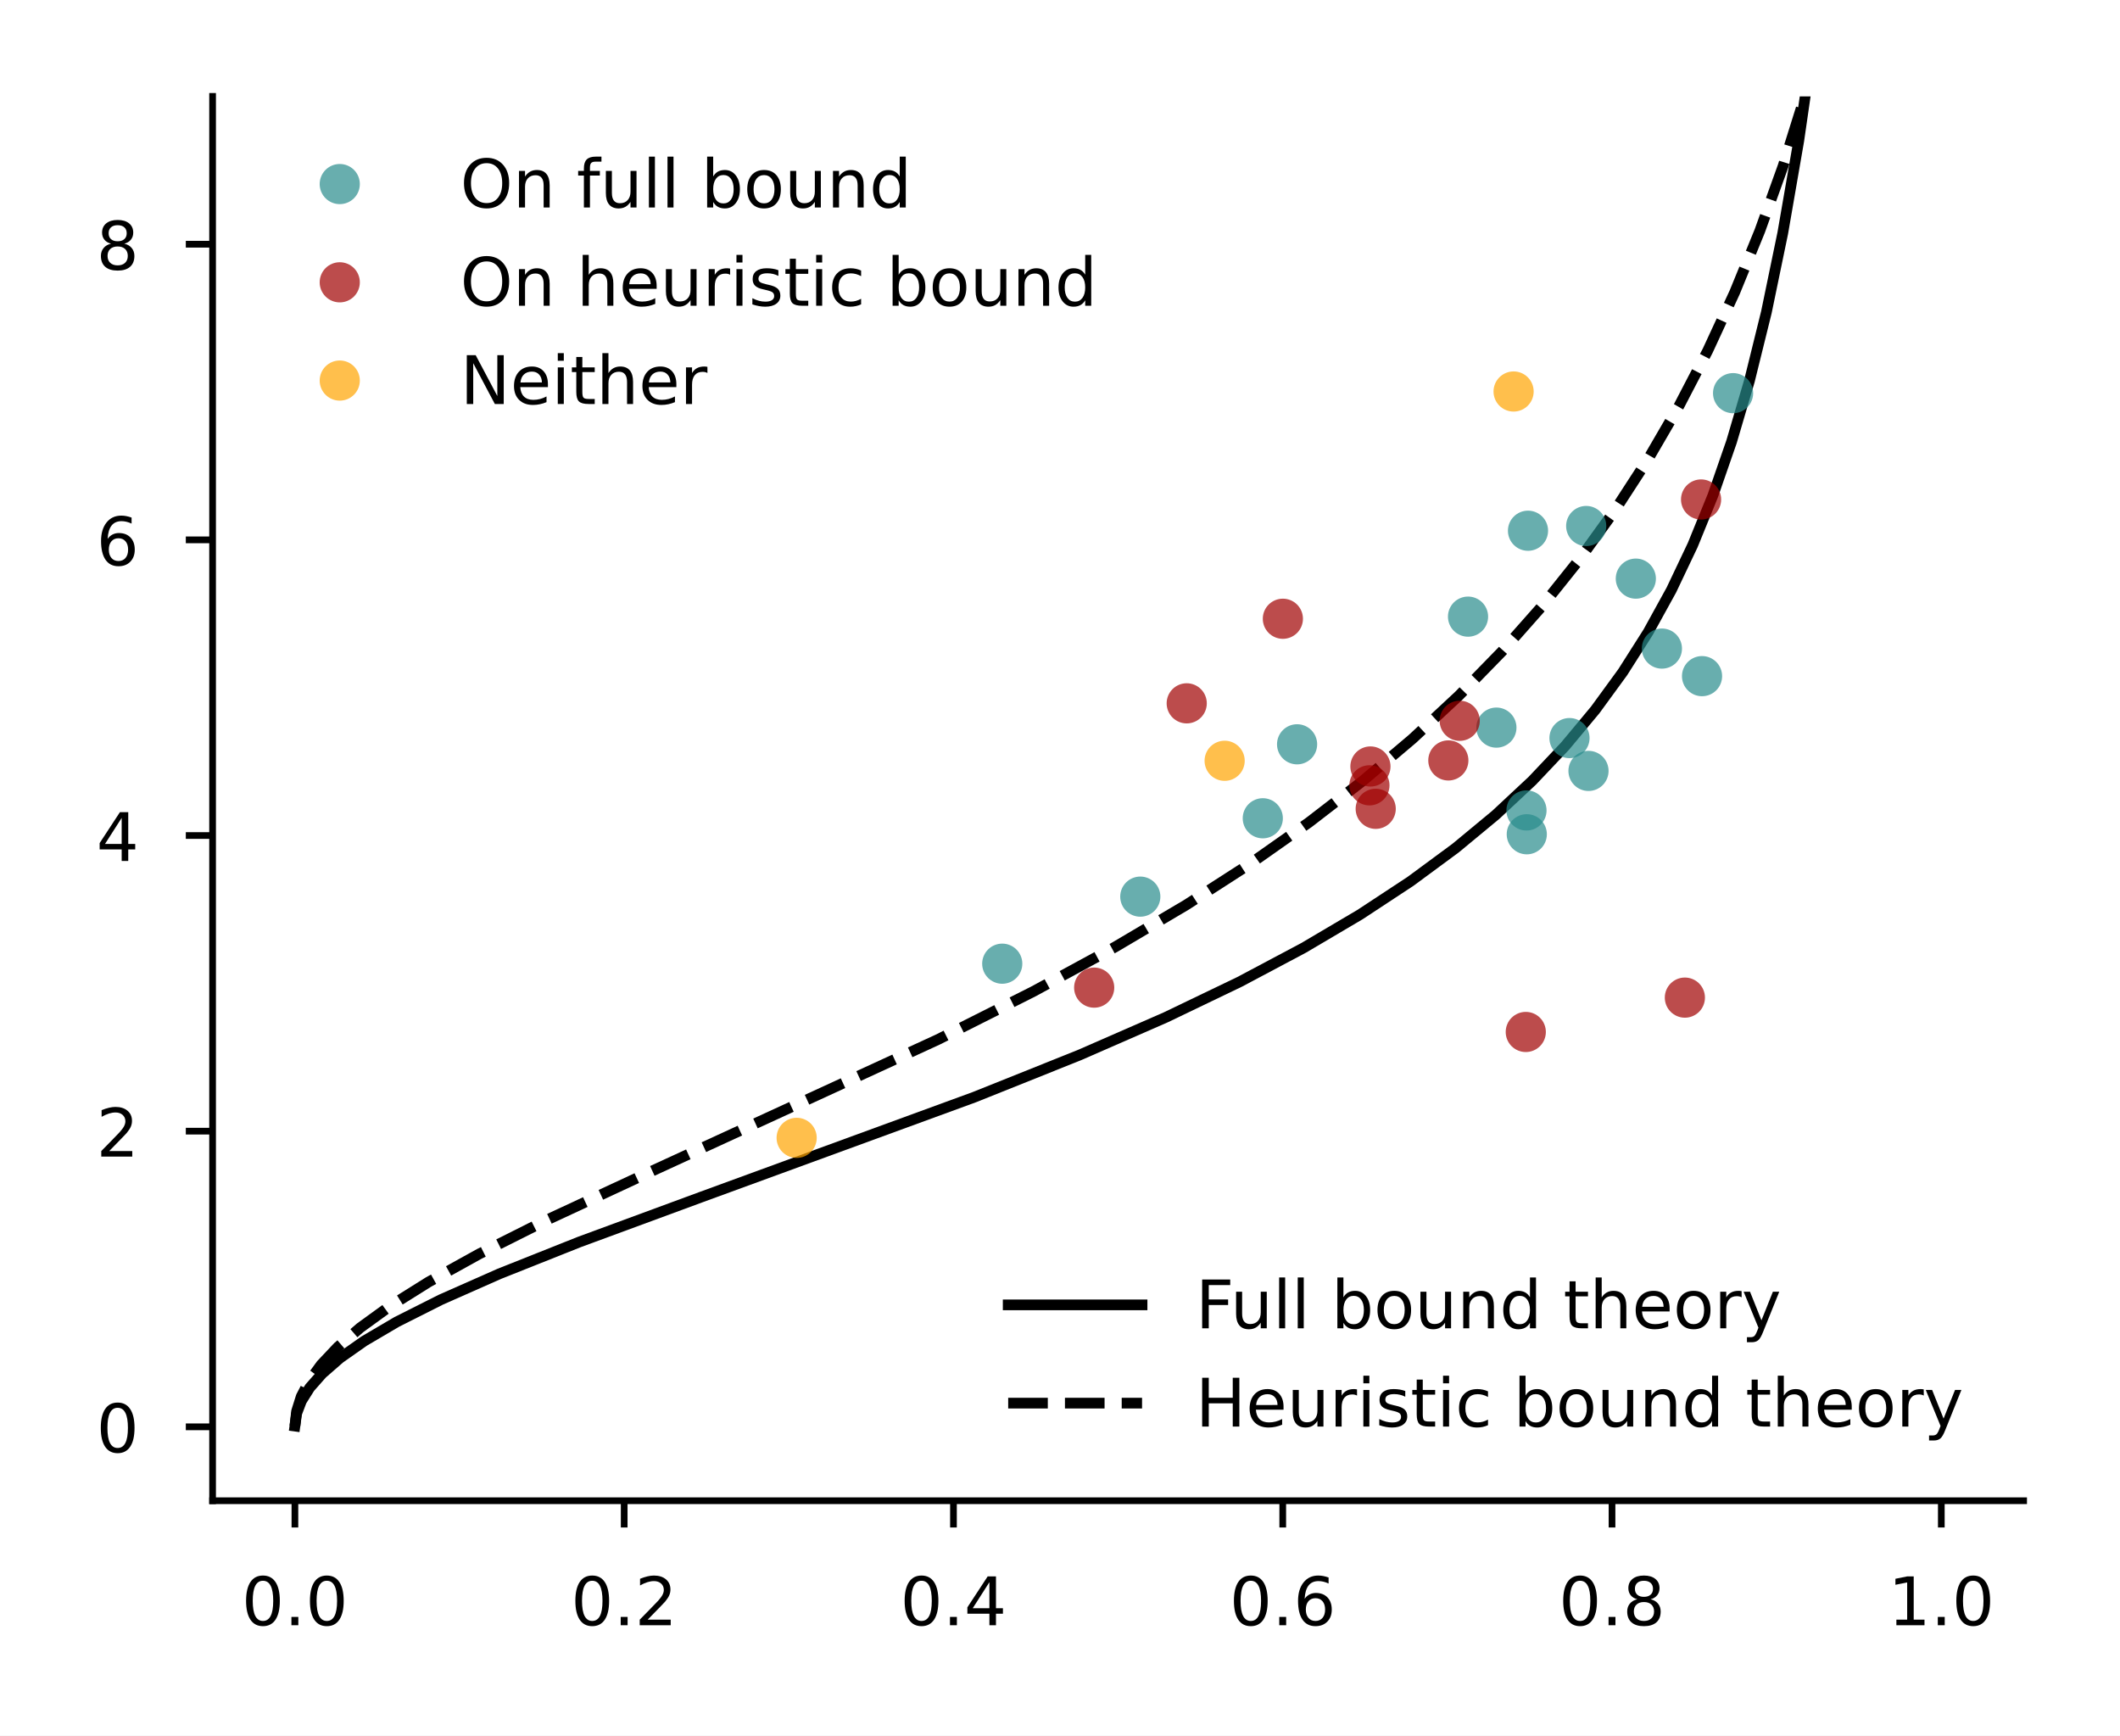
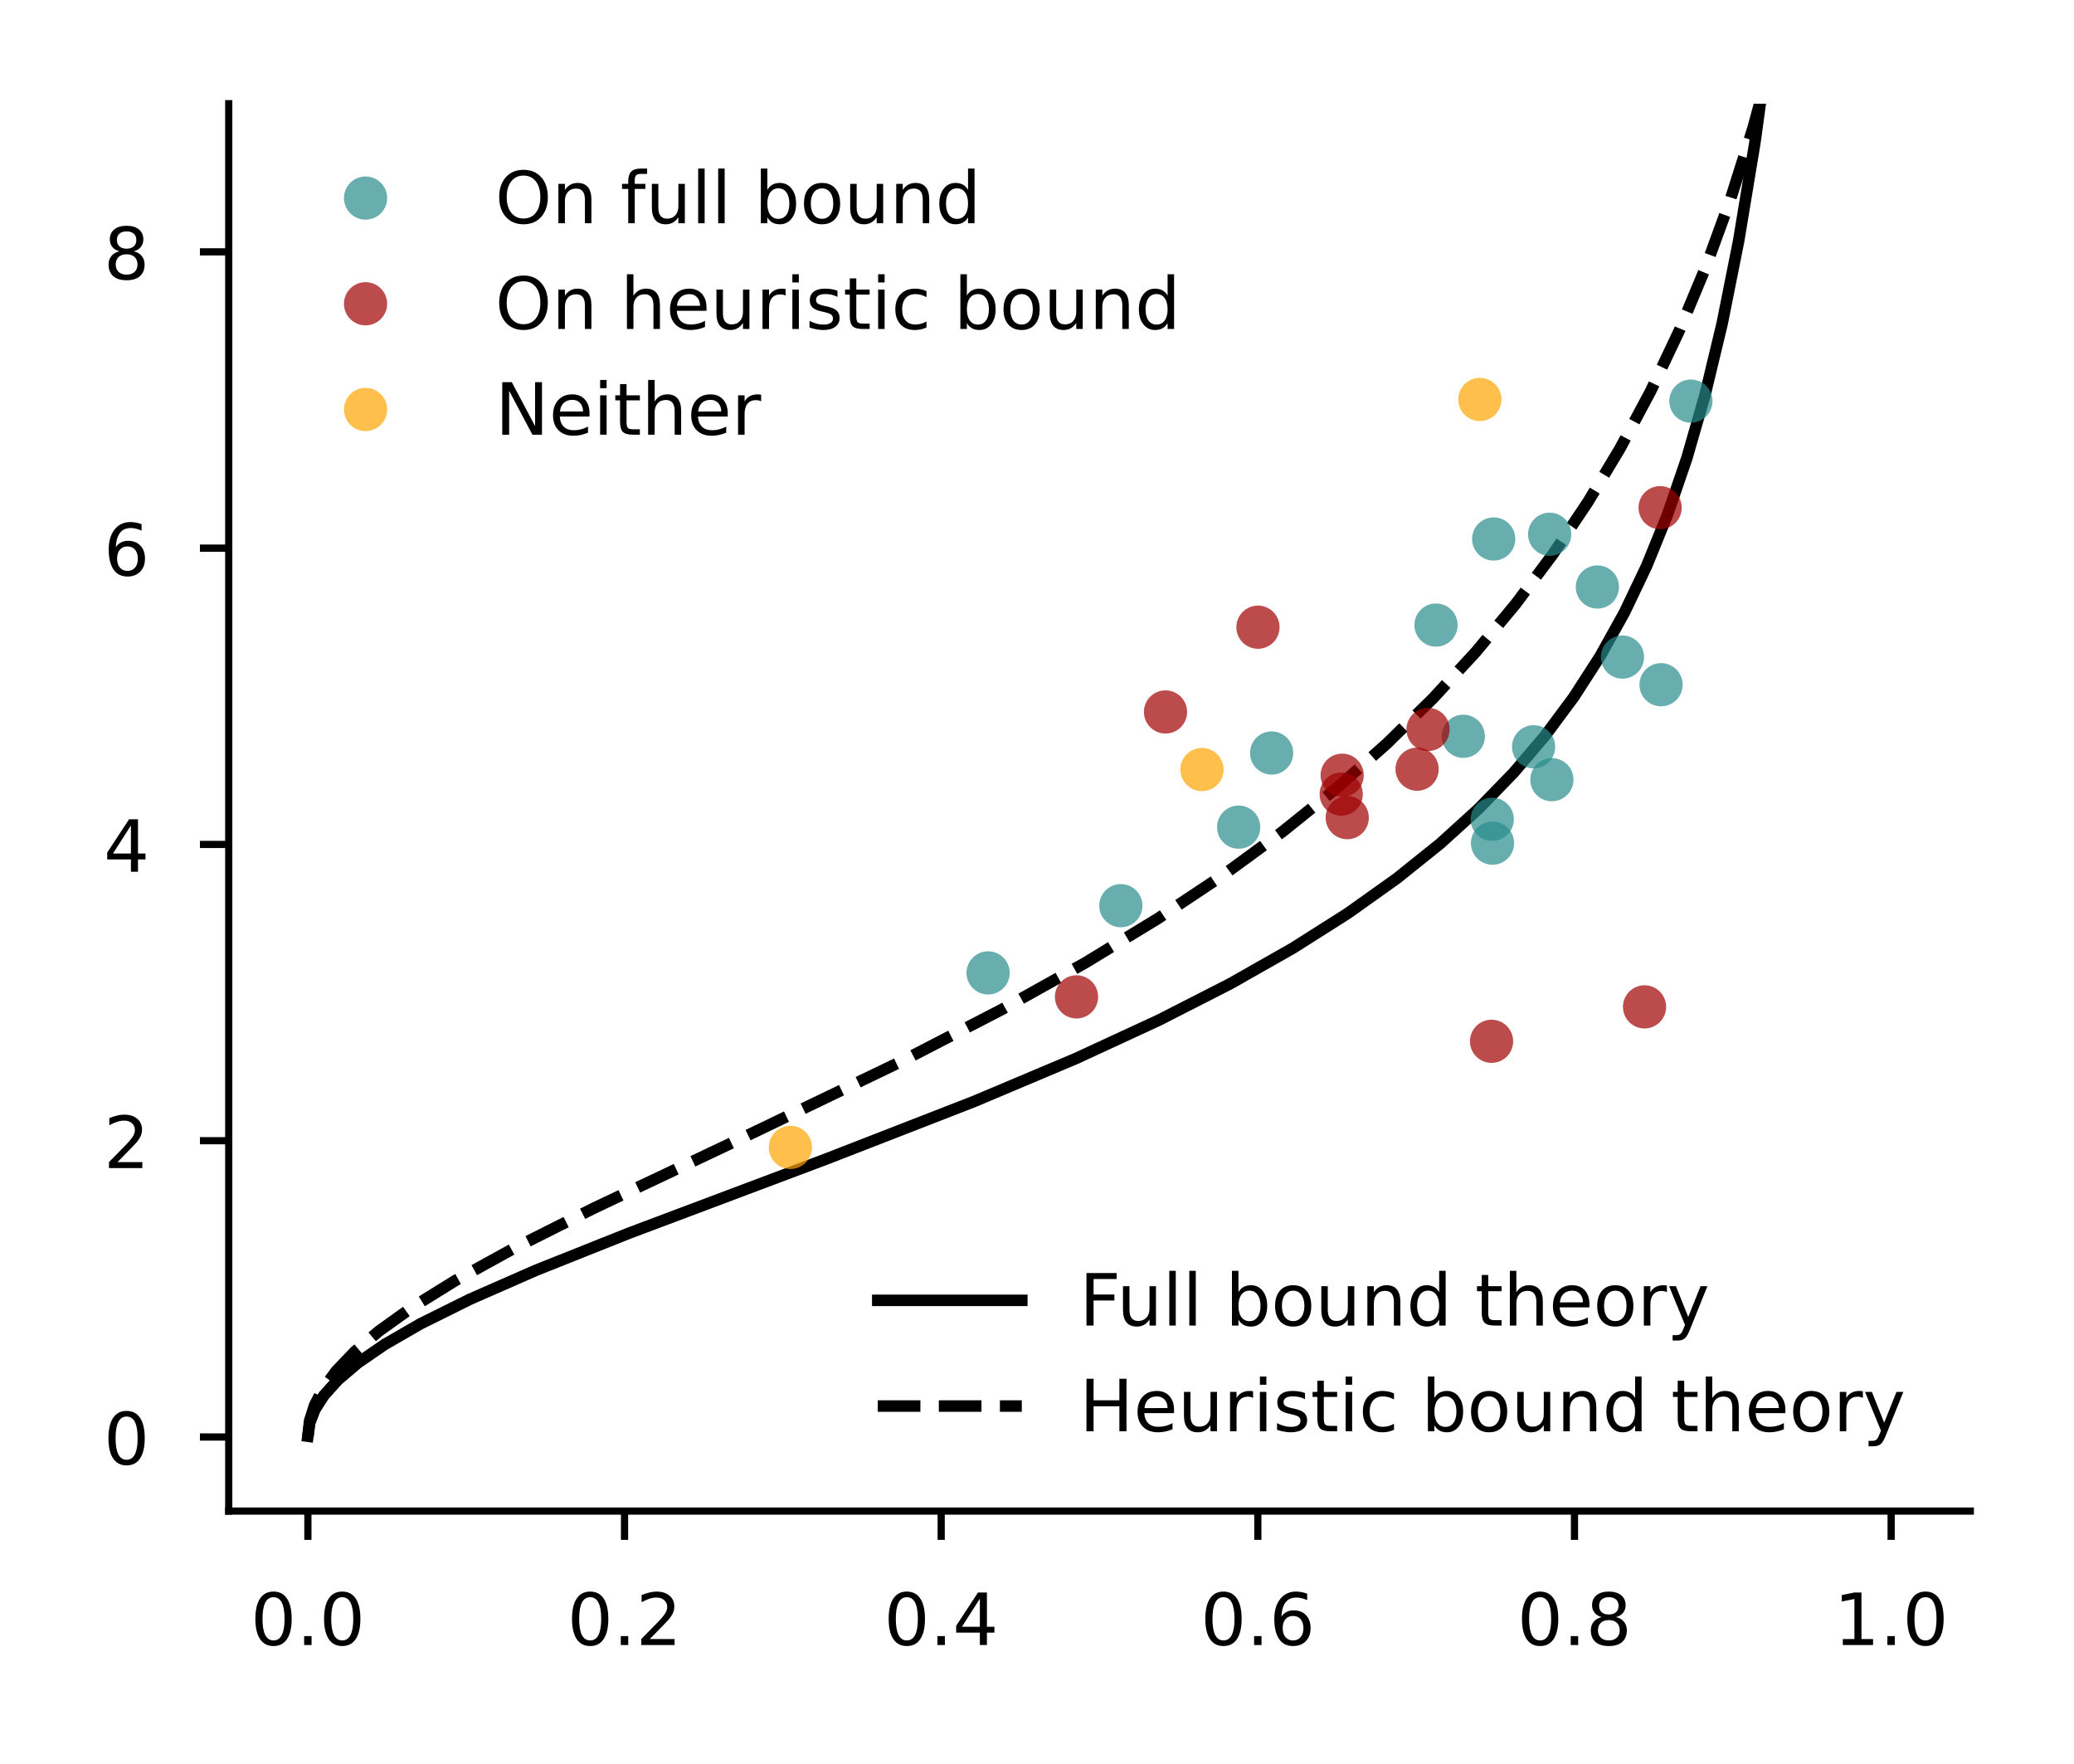
- <svg xmlns="http://www.w3.org/2000/svg" xmlns:xlink="http://www.w3.org/1999/xlink" width="158.371pt" height="129.639pt" viewBox="0 0 158.371 129.639" version="1.1">
+ <svg xmlns="http://www.w3.org/2000/svg" xmlns:xlink="http://www.w3.org/1999/xlink" width="144.001pt" height="122.439pt" viewBox="0 0 144.001 122.439" version="1.1">
  <defs>
    <style type="text/css">*{stroke-linejoin: round; stroke-linecap: butt}</style>
  </defs>
  <g id="figure_1">
    <g id="patch_1">
-       <path d="M 0 129.639  L 158.371 129.639  L 158.371 0  L 0 0  z " style="fill: #ffffff" />
+       <path d="M 0 122.439  L 144.001 122.439  L 144.001 0  L 0 0  z " style="fill: #ffffff" />
    </g>
    <g id="axes_1">
      <g id="patch_2">
-         <path d="M 15.881 112.1  L 151.171 112.1  L 151.171 7.2  L 15.881 7.2  z " style="fill: #ffffff" />
+         <path d="M 15.881 104.9  L 136.801 104.9  L 136.801 7.2  L 15.881 7.2  z " style="fill: #ffffff" />
      </g>
      <g id="matplotlib.axis_1">
        <g id="xtick_1">
          <g id="line2d_1">
            <defs>
-               <path id="mdab0621456" d="M 0 0  L 0 2  " style="stroke: #000000; stroke-width: 0.5" />
-             </defs>
-             <g>
-               <use xlink:href="#mdab0621456" x="22.031" y="112.1" style="stroke: #000000; stroke-width: 0.5" />
+               <path id="m2246fc8050" d="M 0 0  L 0 2  " style="stroke: #000000; stroke-width: 0.5" />
+             </defs>
+             <g>
+               <use xlink:href="#m2246fc8050" x="21.377" y="104.9" style="stroke: #000000; stroke-width: 0.5" />
            </g>
          </g>
          <g id="text_1">
-             <g transform="translate(18.05473 121.3992) scale(0.05 -0.05)">
+             <g transform="translate(17.40158 114.1992) scale(0.05 -0.05)">
              <defs>
                <path id="DejaVuSans-30" d="M 2034 4250  Q 1547 4250 1301 3770  Q 1056 3291 1056 2328  Q 1056 1369 1301 889  Q 1547 409 2034 409  Q 2525 409 2770 889  Q 3016 1369 3016 2328  Q 3016 3291 2770 3770  Q 2525 4250 2034 4250  z M 2034 4750  Q 2819 4750 3233 4129  Q 3647 3509 3647 2328  Q 3647 1150 3233 529  Q 2819 -91 2034 -91  Q 1250 -91 836 529  Q 422 1150 422 2328  Q 422 3509 836 4129  Q 1250 4750 2034 4750  z " transform="scale(0.015625)" />
                <path id="DejaVuSans-2e" d="M 684 794  L 1344 794  L 1344 0  L 684 0  L 684 794  z " transform="scale(0.015625)" />
              </defs>
              <use xlink:href="#DejaVuSans-30" />
              <use xlink:href="#DejaVuSans-2e" x="63.623" />
              <use xlink:href="#DejaVuSans-30" x="95.41" />
            </g>
          </g>
        </g>
        <g id="xtick_2">
          <g id="line2d_2">
            <g>
-               <use xlink:href="#mdab0621456" x="46.629" y="112.1" style="stroke: #000000; stroke-width: 0.5" />
+               <use xlink:href="#m2246fc8050" x="43.363" y="104.9" style="stroke: #000000; stroke-width: 0.5" />
            </g>
          </g>
          <g id="text_2">
-             <g transform="translate(42.65297 121.3992) scale(0.05 -0.05)">
+             <g transform="translate(39.38709 114.1992) scale(0.05 -0.05)">
              <defs>
                <path id="DejaVuSans-32" d="M 1228 531  L 3431 531  L 3431 0  L 469 0  L 469 531  Q 828 903 1448 1529  Q 2069 2156 2228 2338  Q 2531 2678 2651 2914  Q 2772 3150 2772 3378  Q 2772 3750 2511 3984  Q 2250 4219 1831 4219  Q 1534 4219 1204 4116  Q 875 4013 500 3803  L 500 4441  Q 881 4594 1212 4672  Q 1544 4750 1819 4750  Q 2544 4750 2975 4387  Q 3406 4025 3406 3419  Q 3406 3131 3298 2873  Q 3191 2616 2906 2266  Q 2828 2175 2409 1742  Q 1991 1309 1228 531  z " transform="scale(0.015625)" />
              </defs>
              <use xlink:href="#DejaVuSans-30" />
              <use xlink:href="#DejaVuSans-2e" x="63.623" />
              <use xlink:href="#DejaVuSans-32" x="95.41" />
            </g>
          </g>
        </g>
        <g id="xtick_3">
          <g id="line2d_3">
            <g>
-               <use xlink:href="#mdab0621456" x="71.227" y="112.1" style="stroke: #000000; stroke-width: 0.5" />
+               <use xlink:href="#m2246fc8050" x="65.348" y="104.9" style="stroke: #000000; stroke-width: 0.5" />
            </g>
          </g>
          <g id="text_3">
-             <g transform="translate(67.25121 121.3992) scale(0.05 -0.05)">
+             <g transform="translate(61.37259 114.1992) scale(0.05 -0.05)">
              <defs>
                <path id="DejaVuSans-34" d="M 2419 4116  L 825 1625  L 2419 1625  L 2419 4116  z M 2253 4666  L 3047 4666  L 3047 1625  L 3713 1625  L 3713 1100  L 3047 1100  L 3047 0  L 2419 0  L 2419 1100  L 313 1100  L 313 1709  L 2253 4666  z " transform="scale(0.015625)" />
              </defs>
              <use xlink:href="#DejaVuSans-30" />
              <use xlink:href="#DejaVuSans-2e" x="63.623" />
              <use xlink:href="#DejaVuSans-34" x="95.41" />
            </g>
          </g>
        </g>
        <g id="xtick_4">
          <g id="line2d_4">
            <g>
-               <use xlink:href="#mdab0621456" x="95.825" y="112.1" style="stroke: #000000; stroke-width: 0.5" />
+               <use xlink:href="#m2246fc8050" x="87.334" y="104.9" style="stroke: #000000; stroke-width: 0.5" />
            </g>
          </g>
          <g id="text_4">
-             <g transform="translate(91.84945 121.3992) scale(0.05 -0.05)">
+             <g transform="translate(83.3581 114.1992) scale(0.05 -0.05)">
              <defs>
                <path id="DejaVuSans-36" d="M 2113 2584  Q 1688 2584 1439 2293  Q 1191 2003 1191 1497  Q 1191 994 1439 701  Q 1688 409 2113 409  Q 2538 409 2786 701  Q 3034 994 3034 1497  Q 3034 2003 2786 2293  Q 2538 2584 2113 2584  z M 3366 4563  L 3366 3988  Q 3128 4100 2886 4159  Q 2644 4219 2406 4219  Q 1781 4219 1451 3797  Q 1122 3375 1075 2522  Q 1259 2794 1537 2939  Q 1816 3084 2150 3084  Q 2853 3084 3261 2657  Q 3669 2231 3669 1497  Q 3669 778 3244 343  Q 2819 -91 2113 -91  Q 1303 -91 875 529  Q 447 1150 447 2328  Q 447 3434 972 4092  Q 1497 4750 2381 4750  Q 2619 4750 2861 4703  Q 3103 4656 3366 4563  z " transform="scale(0.015625)" />
              </defs>
              <use xlink:href="#DejaVuSans-30" />
              <use xlink:href="#DejaVuSans-2e" x="63.623" />
              <use xlink:href="#DejaVuSans-36" x="95.41" />
            </g>
          </g>
        </g>
        <g id="xtick_5">
          <g id="line2d_5">
            <g>
-               <use xlink:href="#mdab0621456" x="120.423" y="112.1" style="stroke: #000000; stroke-width: 0.5" />
+               <use xlink:href="#m2246fc8050" x="109.319" y="104.9" style="stroke: #000000; stroke-width: 0.5" />
            </g>
          </g>
          <g id="text_5">
-             <g transform="translate(116.4477 121.3992) scale(0.05 -0.05)">
+             <g transform="translate(105.3436 114.1992) scale(0.05 -0.05)">
              <defs>
                <path id="DejaVuSans-38" d="M 2034 2216  Q 1584 2216 1326 1975  Q 1069 1734 1069 1313  Q 1069 891 1326 650  Q 1584 409 2034 409  Q 2484 409 2743 651  Q 3003 894 3003 1313  Q 3003 1734 2745 1975  Q 2488 2216 2034 2216  z M 1403 2484  Q 997 2584 770 2862  Q 544 3141 544 3541  Q 544 4100 942 4425  Q 1341 4750 2034 4750  Q 2731 4750 3128 4425  Q 3525 4100 3525 3541  Q 3525 3141 3298 2862  Q 3072 2584 2669 2484  Q 3125 2378 3379 2068  Q 3634 1759 3634 1313  Q 3634 634 3220 271  Q 2806 -91 2034 -91  Q 1263 -91 848 271  Q 434 634 434 1313  Q 434 1759 690 2068  Q 947 2378 1403 2484  z M 1172 3481  Q 1172 3119 1398 2916  Q 1625 2713 2034 2713  Q 2441 2713 2670 2916  Q 2900 3119 2900 3481  Q 2900 3844 2670 4047  Q 2441 4250 2034 4250  Q 1625 4250 1398 4047  Q 1172 3844 1172 3481  z " transform="scale(0.015625)" />
              </defs>
              <use xlink:href="#DejaVuSans-30" />
              <use xlink:href="#DejaVuSans-2e" x="63.623" />
              <use xlink:href="#DejaVuSans-38" x="95.41" />
            </g>
          </g>
        </g>
        <g id="xtick_6">
          <g id="line2d_6">
            <g>
-               <use xlink:href="#mdab0621456" x="145.022" y="112.1" style="stroke: #000000; stroke-width: 0.5" />
+               <use xlink:href="#m2246fc8050" x="131.305" y="104.9" style="stroke: #000000; stroke-width: 0.5" />
            </g>
          </g>
          <g id="text_6">
-             <g transform="translate(141.0459 121.3992) scale(0.05 -0.05)">
+             <g transform="translate(127.3291 114.1992) scale(0.05 -0.05)">
              <defs>
                <path id="DejaVuSans-31" d="M 794 531  L 1825 531  L 1825 4091  L 703 3866  L 703 4441  L 1819 4666  L 2450 4666  L 2450 531  L 3481 531  L 3481 0  L 794 0  L 794 531  z " transform="scale(0.015625)" />
              </defs>
              <use xlink:href="#DejaVuSans-31" />
              <use xlink:href="#DejaVuSans-2e" x="63.623" />
              <use xlink:href="#DejaVuSans-30" x="95.41" />
            </g>
          </g>
        </g>
      </g>
      <g id="matplotlib.axis_2">
        <g id="ytick_1">
          <g id="line2d_7">
            <defs>
-               <path id="mc5ef8e687f" d="M 0 0  L -2 0  " style="stroke: #000000; stroke-width: 0.5" />
-             </defs>
-             <g>
-               <use xlink:href="#mc5ef8e687f" x="15.881" y="106.579" style="stroke: #000000; stroke-width: 0.5" />
+               <path id="m7d91723b5e" d="M 0 0  L -2 0  " style="stroke: #000000; stroke-width: 0.5" />
+             </defs>
+             <g>
+               <use xlink:href="#m7d91723b5e" x="15.881" y="99.758" style="stroke: #000000; stroke-width: 0.5" />
            </g>
          </g>
          <g id="text_7">
-             <g transform="translate(7.2 108.4786) scale(0.05 -0.05)">
+             <g transform="translate(7.2 101.6575) scale(0.05 -0.05)">
              <use xlink:href="#DejaVuSans-30" />
            </g>
          </g>
        </g>
        <g id="ytick_2">
          <g id="line2d_8">
            <g>
-               <use xlink:href="#mc5ef8e687f" x="15.881" y="84.495" style="stroke: #000000; stroke-width: 0.5" />
+               <use xlink:href="#m7d91723b5e" x="15.881" y="79.189" style="stroke: #000000; stroke-width: 0.5" />
            </g>
          </g>
          <g id="text_8">
-             <g transform="translate(7.2 86.39435) scale(0.05 -0.05)">
+             <g transform="translate(7.2 81.08908) scale(0.05 -0.05)">
              <use xlink:href="#DejaVuSans-32" />
            </g>
          </g>
        </g>
        <g id="ytick_3">
          <g id="line2d_9">
            <g>
-               <use xlink:href="#mc5ef8e687f" x="15.881" y="62.411" style="stroke: #000000; stroke-width: 0.5" />
+               <use xlink:href="#m7d91723b5e" x="15.881" y="58.621" style="stroke: #000000; stroke-width: 0.5" />
            </g>
          </g>
          <g id="text_9">
-             <g transform="translate(7.2 64.31014) scale(0.05 -0.05)">
+             <g transform="translate(7.2 60.52066) scale(0.05 -0.05)">
              <use xlink:href="#DejaVuSans-34" />
            </g>
          </g>
        </g>
        <g id="ytick_4">
          <g id="line2d_10">
            <g>
-               <use xlink:href="#mc5ef8e687f" x="15.881" y="40.326" style="stroke: #000000; stroke-width: 0.5" />
+               <use xlink:href="#m7d91723b5e" x="15.881" y="38.053" style="stroke: #000000; stroke-width: 0.5" />
            </g>
          </g>
          <g id="text_10">
-             <g transform="translate(7.2 42.22592) scale(0.05 -0.05)">
+             <g transform="translate(7.2 39.95224) scale(0.05 -0.05)">
              <use xlink:href="#DejaVuSans-36" />
            </g>
          </g>
        </g>
        <g id="ytick_5">
          <g id="line2d_11">
            <g>
-               <use xlink:href="#mc5ef8e687f" x="15.881" y="18.242" style="stroke: #000000; stroke-width: 0.5" />
+               <use xlink:href="#m7d91723b5e" x="15.881" y="17.484" style="stroke: #000000; stroke-width: 0.5" />
            </g>
          </g>
          <g id="text_11">
-             <g transform="translate(7.2 20.14172) scale(0.05 -0.05)">
+             <g transform="translate(7.2 19.38382) scale(0.05 -0.05)">
              <use xlink:href="#DejaVuSans-38" />
            </g>
          </g>
        </g>
      </g>
      <g id="line2d_12">
-         <path d="M 22.031 106.524  L 22.16 105.585  L 22.517 104.647  L 23.141 103.653  L 24.067 102.604  L 25.397 101.444  L 27.202 100.175  L 29.645 98.739  L 32.934 97.083  L 37.305 95.15  L 43.271 92.776  L 52.41 89.408  L 72.786 81.955  L 80.644 78.808  L 87.088 75.992  L 92.603 73.342  L 97.383 70.803  L 101.594 68.318  L 105.37 65.834  L 108.74 63.349  L 111.74 60.865  L 114.461 58.325  L 116.917 55.73  L 119.17 53.025  L 121.224 50.209  L 123.118 47.228  L 124.852 44.081  L 126.452 40.713  L 127.958 37.014  L 129.356 32.983  L 130.686 28.456  L 131.955 23.321  L 133.178 17.414  L 134.373 10.513  L 135.564 2.286  L 135.987 -1  L 135.987 -1  " clip-path="url(#p760dec580a)" style="fill: none; stroke: #000000; stroke-width: 0.8; stroke-linecap: square" />
+         <path d="M 21.378 99.706  L 21.506 98.781  L 21.863 97.855  L 22.485 96.878  L 23.455 95.798  L 24.844 94.616  L 26.714 93.33  L 29.212 91.89  L 32.63 90.194  L 37.201 88.188  L 43.65 85.617  L 57.455 80.424  L 67.634 76.464  L 74.703 73.482  L 80.485 70.808  L 85.42 68.288  L 89.769 65.82  L 93.58 63.403  L 96.976 60.986  L 99.988 58.57  L 102.652 56.153  L 105.099 53.633  L 107.287 51.062  L 109.273 48.388  L 111.097 45.56  L 112.785 42.526  L 114.33 39.287  L 115.771 35.739  L 117.112 31.831  L 118.371 27.46  L 119.57 22.472  L 120.719 16.713  L 121.85 9.874  L 122.969 1.698  L 123.296 -1  L 123.296 -1  " clip-path="url(#p681fac14ad)" style="fill: none; stroke: #000000; stroke-width: 0.8; stroke-linecap: square" />
      </g>
      <g id="line2d_13">
-         <path d="M 22.031 106.524  L 22.155 105.42  L 22.503 104.315  L 23.107 103.156  L 23.992 101.941  L 25.241 100.616  L 26.906 99.181  L 29.113 97.58  L 32.022 95.758  L 35.808 93.66  L 40.871 91.12  L 48.459 87.587  L 70.068 77.649  L 77.195 74.06  L 83.282 70.747  L 88.607 67.6  L 93.407 64.509  L 97.8 61.417  L 101.809 58.325  L 105.528 55.178  L 108.971 51.976  L 112.203 48.663  L 115.182 45.295  L 118.008 41.762  L 120.637 38.118  L 123.109 34.308  L 125.421 30.333  L 127.573 26.192  L 129.589 21.831  L 131.462 17.248  L 133.208 12.39  L 134.833 7.2  L 136.326 1.679  L 136.972 -1  L 136.972 -1  " clip-path="url(#p760dec580a)" style="fill: none; stroke-dasharray: 2.96,1.28; stroke-dashoffset: 0; stroke: #000000; stroke-width: 0.8" />
+         <path d="M 21.378 99.706  L 21.499 98.627  L 21.842 97.547  L 22.434 96.416  L 23.342 95.181  L 24.619 93.844  L 26.313 92.405  L 28.612 90.759  L 31.598 88.908  L 35.61 86.697  L 41.239 83.869  L 51.56 78.984  L 62.573 73.687  L 69.542 70.088  L 75.335 66.848  L 80.4 63.763  L 84.952 60.729  L 89.031 57.747  L 92.804 54.713  L 96.283 51.628  L 99.485 48.491  L 102.472 45.252  L 105.25 41.909  L 107.826 38.464  L 110.24 34.865  L 112.492 31.111  L 114.608 27.151  L 116.58 22.986  L 118.425 18.564  L 120.132 13.885  L 121.712 8.897  L 123.153 3.601  L 124.235 -1  L 124.235 -1  " clip-path="url(#p681fac14ad)" style="fill: none; stroke-dasharray: 2.96,1.28; stroke-dashoffset: 0; stroke: #000000; stroke-width: 0.8" />
      </g>
      <g id="line2d_14">
        <defs>
-           <path id="m9a0540e60b" d="M 0 1.5  C 0.398 1.5 0.779 1.342 1.061 1.061  C 1.342 0.779 1.5 0.398 1.5 0  C 1.5 -0.398 1.342 -0.779 1.061 -1.061  C 0.779 -1.342 0.398 -1.5 0 -1.5  C -0.398 -1.5 -0.779 -1.342 -1.061 -1.061  C -1.342 -0.779 -1.5 -0.398 -1.5 0  C -1.5 0.398 -1.342 0.779 -1.061 1.061  C -0.779 1.342 -0.398 1.5 0 1.5  z " />
+           <path id="m2d7a0a6a7d" d="M 0 1.5  C 0.398 1.5 0.779 1.342 1.061 1.061  C 1.342 0.779 1.5 0.398 1.5 0  C 1.5 -0.398 1.342 -0.779 1.061 -1.061  C 0.779 -1.342 0.398 -1.5 0 -1.5  C -0.398 -1.5 -0.779 -1.342 -1.061 -1.061  C -1.342 -0.779 -1.5 -0.398 -1.5 0  C -1.5 0.398 -1.342 0.779 -1.061 1.061  C -0.779 1.342 -0.398 1.5 0 1.5  z " />
        </defs>
-         <g clip-path="url(#p760dec580a)">
-           <use xlink:href="#m9a0540e60b" x="114.033" y="60.538" style="fill: #298c8c; fill-opacity: 0.7" />
+         <g clip-path="url(#p681fac14ad)">
+           <use xlink:href="#m2d7a0a6a7d" x="103.608" y="56.877" style="fill: #298c8c; fill-opacity: 0.7" />
        </g>
      </g>
      <g id="line2d_15">
-         <g clip-path="url(#p760dec580a)">
-           <use xlink:href="#m9a0540e60b" x="109.667" y="46.061" style="fill: #298c8c; fill-opacity: 0.7" />
+         <g clip-path="url(#p681fac14ad)">
+           <use xlink:href="#m2d7a0a6a7d" x="99.705" y="43.393" style="fill: #298c8c; fill-opacity: 0.7" />
        </g>
      </g>
      <g id="line2d_16">
-         <g clip-path="url(#p760dec580a)">
-           <use xlink:href="#m9a0540e60b" x="114.056" y="62.317" style="fill: #298c8c; fill-opacity: 0.7" />
+         <g clip-path="url(#p681fac14ad)">
+           <use xlink:href="#m2d7a0a6a7d" x="103.628" y="58.533" style="fill: #298c8c; fill-opacity: 0.7" />
        </g>
      </g>
      <g id="line2d_17">
-         <g clip-path="url(#p760dec580a)">
-           <use xlink:href="#m9a0540e60b" x="127.148" y="50.506" style="fill: #298c8c; fill-opacity: 0.7" />
+         <g clip-path="url(#p681fac14ad)">
+           <use xlink:href="#m2d7a0a6a7d" x="115.33" y="47.534" style="fill: #298c8c; fill-opacity: 0.7" />
        </g>
      </g>
      <g id="line2d_18">
-         <g clip-path="url(#p760dec580a)">
-           <use xlink:href="#m9a0540e60b" x="74.871" y="71.985" style="fill: #298c8c; fill-opacity: 0.7" />
+         <g clip-path="url(#p681fac14ad)">
+           <use xlink:href="#m2d7a0a6a7d" x="68.606" y="67.539" style="fill: #298c8c; fill-opacity: 0.7" />
        </g>
      </g>
      <g id="line2d_19">
-         <g clip-path="url(#p760dec580a)">
-           <use xlink:href="#m9a0540e60b" x="118.494" y="39.291" style="fill: #298c8c; fill-opacity: 0.7" />
+         <g clip-path="url(#p681fac14ad)">
+           <use xlink:href="#m2d7a0a6a7d" x="107.595" y="37.088" style="fill: #298c8c; fill-opacity: 0.7" />
        </g>
      </g>
      <g id="line2d_20">
        <defs>
-           <path id="mc759b014b5" d="M 0 1.5  C 0.398 1.5 0.779 1.342 1.061 1.061  C 1.342 0.779 1.5 0.398 1.5 0  C 1.5 -0.398 1.342 -0.779 1.061 -1.061  C 0.779 -1.342 0.398 -1.5 0 -1.5  C -0.398 -1.5 -0.779 -1.342 -1.061 -1.061  C -1.342 -0.779 -1.5 -0.398 -1.5 0  C -1.5 0.398 -1.342 0.779 -1.061 1.061  C -0.779 1.342 -0.398 1.5 0 1.5  z " />
+           <path id="m5c23d4c281" d="M 0 1.5  C 0.398 1.5 0.779 1.342 1.061 1.061  C 1.342 0.779 1.5 0.398 1.5 0  C 1.5 -0.398 1.342 -0.779 1.061 -1.061  C 0.779 -1.342 0.398 -1.5 0 -1.5  C -0.398 -1.5 -0.779 -1.342 -1.061 -1.061  C -1.342 -0.779 -1.5 -0.398 -1.5 0  C -1.5 0.398 -1.342 0.779 -1.061 1.061  C -0.779 1.342 -0.398 1.5 0 1.5  z " />
        </defs>
-         <g clip-path="url(#p760dec580a)">
-           <use xlink:href="#mc759b014b5" x="102.376" y="57.254" style="fill: #a00000; fill-opacity: 0.7" />
+         <g clip-path="url(#p681fac14ad)">
+           <use xlink:href="#m5c23d4c281" x="93.189" y="53.818" style="fill: #a00000; fill-opacity: 0.7" />
        </g>
      </g>
      <g id="line2d_21">
-         <g clip-path="url(#p760dec580a)">
-           <use xlink:href="#mc759b014b5" x="88.652" y="52.537" style="fill: #a00000; fill-opacity: 0.7" />
+         <g clip-path="url(#p681fac14ad)">
+           <use xlink:href="#m5c23d4c281" x="80.923" y="49.425" style="fill: #a00000; fill-opacity: 0.7" />
        </g>
      </g>
      <g id="line2d_22">
-         <g clip-path="url(#p760dec580a)">
-           <use xlink:href="#mc759b014b5" x="102.301" y="58.661" style="fill: #a00000; fill-opacity: 0.7" />
+         <g clip-path="url(#p681fac14ad)">
+           <use xlink:href="#m5c23d4c281" x="93.122" y="55.129" style="fill: #a00000; fill-opacity: 0.7" />
        </g>
      </g>
      <g id="line2d_23">
-         <g clip-path="url(#p760dec580a)">
-           <use xlink:href="#m9a0540e60b" x="129.467" y="29.368" style="fill: #298c8c; fill-opacity: 0.7" />
+         <g clip-path="url(#p681fac14ad)">
+           <use xlink:href="#m2d7a0a6a7d" x="117.402" y="27.847" style="fill: #298c8c; fill-opacity: 0.7" />
        </g>
      </g>
      <g id="line2d_24">
        <defs>
-           <path id="mb6060c8204" d="M 0 1.5  C 0.398 1.5 0.779 1.342 1.061 1.061  C 1.342 0.779 1.5 0.398 1.5 0  C 1.5 -0.398 1.342 -0.779 1.061 -1.061  C 0.779 -1.342 0.398 -1.5 0 -1.5  C -0.398 -1.5 -0.779 -1.342 -1.061 -1.061  C -1.342 -0.779 -1.5 -0.398 -1.5 0  C -1.5 0.398 -1.342 0.779 -1.061 1.061  C -0.779 1.342 -0.398 1.5 0 1.5  z " />
+           <path id="m0648d1ded1" d="M 0 1.5  C 0.398 1.5 0.779 1.342 1.061 1.061  C 1.342 0.779 1.5 0.398 1.5 0  C 1.5 -0.398 1.342 -0.779 1.061 -1.061  C 0.779 -1.342 0.398 -1.5 0 -1.5  C -0.398 -1.5 -0.779 -1.342 -1.061 -1.061  C -1.342 -0.779 -1.5 -0.398 -1.5 0  C -1.5 0.398 -1.342 0.779 -1.061 1.061  C -0.779 1.342 -0.398 1.5 0 1.5  z " />
        </defs>
-         <g clip-path="url(#p760dec580a)">
-           <use xlink:href="#mb6060c8204" x="91.485" y="56.829" style="fill: #ffa500; fill-opacity: 0.7" />
+         <g clip-path="url(#p681fac14ad)">
+           <use xlink:href="#m0648d1ded1" x="83.455" y="53.422" style="fill: #ffa500; fill-opacity: 0.7" />
        </g>
      </g>
      <g id="line2d_25">
-         <g clip-path="url(#p760dec580a)">
-           <use xlink:href="#mc759b014b5" x="127.076" y="37.31" style="fill: #a00000; fill-opacity: 0.7" />
+         <g clip-path="url(#p681fac14ad)">
+           <use xlink:href="#m5c23d4c281" x="115.265" y="35.244" style="fill: #a00000; fill-opacity: 0.7" />
        </g>
      </g>
      <g id="line2d_26">
-         <g clip-path="url(#p760dec580a)">
-           <use xlink:href="#m9a0540e60b" x="96.897" y="55.597" style="fill: #298c8c; fill-opacity: 0.7" />
+         <g clip-path="url(#p681fac14ad)">
+           <use xlink:href="#m2d7a0a6a7d" x="88.291" y="52.275" style="fill: #298c8c; fill-opacity: 0.7" />
        </g>
      </g>
      <g id="line2d_27">
-         <g clip-path="url(#p760dec580a)">
-           <use xlink:href="#m9a0540e60b" x="111.786" y="54.351" style="fill: #298c8c; fill-opacity: 0.7" />
+         <g clip-path="url(#p681fac14ad)">
+           <use xlink:href="#m2d7a0a6a7d" x="101.599" y="51.114" style="fill: #298c8c; fill-opacity: 0.7" />
        </g>
      </g>
      <g id="line2d_28">
-         <g clip-path="url(#p760dec580a)">
-           <use xlink:href="#mb6060c8204" x="113.071" y="29.244" style="fill: #ffa500; fill-opacity: 0.7" />
+         <g clip-path="url(#p681fac14ad)">
+           <use xlink:href="#m0648d1ded1" x="102.748" y="27.731" style="fill: #ffa500; fill-opacity: 0.7" />
        </g>
      </g>
      <g id="line2d_29">
-         <g clip-path="url(#p760dec580a)">
-           <use xlink:href="#m9a0540e60b" x="85.184" y="66.976" style="fill: #298c8c; fill-opacity: 0.7" />
+         <g clip-path="url(#p681fac14ad)">
+           <use xlink:href="#m2d7a0a6a7d" x="77.823" y="62.873" style="fill: #298c8c; fill-opacity: 0.7" />
        </g>
      </g>
      <g id="line2d_30">
-         <g clip-path="url(#p760dec580a)">
-           <use xlink:href="#mc759b014b5" x="113.981" y="77.085" style="fill: #a00000; fill-opacity: 0.7" />
+         <g clip-path="url(#p681fac14ad)">
+           <use xlink:href="#m5c23d4c281" x="103.561" y="72.288" style="fill: #a00000; fill-opacity: 0.7" />
        </g>
      </g>
      <g id="line2d_31">
-         <g clip-path="url(#p760dec580a)">
-           <use xlink:href="#m9a0540e60b" x="122.202" y="43.222" style="fill: #298c8c; fill-opacity: 0.7" />
+         <g clip-path="url(#p681fac14ad)">
+           <use xlink:href="#m2d7a0a6a7d" x="110.909" y="40.75" style="fill: #298c8c; fill-opacity: 0.7" />
        </g>
      </g>
      <g id="line2d_32">
-         <g clip-path="url(#p760dec580a)">
-           <use xlink:href="#m9a0540e60b" x="117.246" y="55.133" style="fill: #298c8c; fill-opacity: 0.7" />
+         <g clip-path="url(#p681fac14ad)">
+           <use xlink:href="#m2d7a0a6a7d" x="106.48" y="51.843" style="fill: #298c8c; fill-opacity: 0.7" />
        </g>
      </g>
      <g id="line2d_33">
-         <g clip-path="url(#p760dec580a)">
-           <use xlink:href="#m9a0540e60b" x="114.147" y="39.644" style="fill: #298c8c; fill-opacity: 0.7" />
+         <g clip-path="url(#p681fac14ad)">
+           <use xlink:href="#m2d7a0a6a7d" x="103.709" y="37.417" style="fill: #298c8c; fill-opacity: 0.7" />
        </g>
      </g>
      <g id="line2d_34">
-         <g clip-path="url(#p760dec580a)">
-           <use xlink:href="#mb6060c8204" x="59.513" y="84.994" style="fill: #ffa500; fill-opacity: 0.7" />
+         <g clip-path="url(#p681fac14ad)">
+           <use xlink:href="#m0648d1ded1" x="54.878" y="79.654" style="fill: #ffa500; fill-opacity: 0.7" />
        </g>
      </g>
      <g id="line2d_35">
-         <g clip-path="url(#p760dec580a)">
-           <use xlink:href="#mc759b014b5" x="109.046" y="53.841" style="fill: #a00000; fill-opacity: 0.7" />
+         <g clip-path="url(#p681fac14ad)">
+           <use xlink:href="#m5c23d4c281" x="99.151" y="50.64" style="fill: #a00000; fill-opacity: 0.7" />
        </g>
      </g>
      <g id="line2d_36">
-         <g clip-path="url(#p760dec580a)">
-           <use xlink:href="#m9a0540e60b" x="124.15" y="48.447" style="fill: #298c8c; fill-opacity: 0.7" />
+         <g clip-path="url(#p681fac14ad)">
+           <use xlink:href="#m2d7a0a6a7d" x="112.65" y="45.616" style="fill: #298c8c; fill-opacity: 0.7" />
        </g>
      </g>
      <g id="line2d_37">
-         <g clip-path="url(#p760dec580a)">
-           <use xlink:href="#mc759b014b5" x="108.196" y="56.802" style="fill: #a00000; fill-opacity: 0.7" />
+         <g clip-path="url(#p681fac14ad)">
+           <use xlink:href="#m5c23d4c281" x="98.391" y="53.397" style="fill: #a00000; fill-opacity: 0.7" />
        </g>
      </g>
      <g id="line2d_38">
-         <g clip-path="url(#p760dec580a)">
-           <use xlink:href="#mc759b014b5" x="95.835" y="46.219" style="fill: #a00000; fill-opacity: 0.7" />
+         <g clip-path="url(#p681fac14ad)">
+           <use xlink:href="#m5c23d4c281" x="87.342" y="43.541" style="fill: #a00000; fill-opacity: 0.7" />
        </g>
      </g>
      <g id="line2d_39">
-         <g clip-path="url(#p760dec580a)">
-           <use xlink:href="#m9a0540e60b" x="118.666" y="57.585" style="fill: #298c8c; fill-opacity: 0.7" />
+         <g clip-path="url(#p681fac14ad)">
+           <use xlink:href="#m2d7a0a6a7d" x="107.749" y="54.126" style="fill: #298c8c; fill-opacity: 0.7" />
        </g>
      </g>
      <g id="line2d_40">
-         <g clip-path="url(#p760dec580a)">
-           <use xlink:href="#mc759b014b5" x="102.77" y="60.416" style="fill: #a00000; fill-opacity: 0.7" />
+         <g clip-path="url(#p681fac14ad)">
+           <use xlink:href="#m5c23d4c281" x="93.541" y="56.763" style="fill: #a00000; fill-opacity: 0.7" />
        </g>
      </g>
      <g id="line2d_41">
-         <g clip-path="url(#p760dec580a)">
-           <use xlink:href="#m9a0540e60b" x="94.335" y="61.123" style="fill: #298c8c; fill-opacity: 0.7" />
+         <g clip-path="url(#p681fac14ad)">
+           <use xlink:href="#m2d7a0a6a7d" x="86.002" y="57.422" style="fill: #298c8c; fill-opacity: 0.7" />
        </g>
      </g>
      <g id="line2d_42">
-         <g clip-path="url(#p760dec580a)">
-           <use xlink:href="#mc759b014b5" x="125.866" y="74.519" style="fill: #a00000; fill-opacity: 0.7" />
+         <g clip-path="url(#p681fac14ad)">
+           <use xlink:href="#m5c23d4c281" x="114.184" y="69.898" style="fill: #a00000; fill-opacity: 0.7" />
        </g>
      </g>
      <g id="line2d_43">
-         <g clip-path="url(#p760dec580a)">
-           <use xlink:href="#mc759b014b5" x="81.739" y="73.773" style="fill: #a00000; fill-opacity: 0.7" />
+         <g clip-path="url(#p681fac14ad)">
+           <use xlink:href="#m5c23d4c281" x="74.744" y="69.204" style="fill: #a00000; fill-opacity: 0.7" />
        </g>
      </g>
      <g id="patch_3">
-         <path d="M 15.881 112.1  L 15.881 7.2  " style="fill: none; stroke: #000000; stroke-width: 0.5; stroke-linejoin: miter; stroke-linecap: square" />
+         <path d="M 15.881 104.9  L 15.881 7.2  " style="fill: none; stroke: #000000; stroke-width: 0.5; stroke-linejoin: miter; stroke-linecap: square" />
      </g>
      <g id="patch_4">
-         <path d="M 15.881 112.1  L 151.171 112.1  " style="fill: none; stroke: #000000; stroke-width: 0.5; stroke-linejoin: miter; stroke-linecap: square" />
+         <path d="M 15.881 104.9  L 136.801 104.9  " style="fill: none; stroke: #000000; stroke-width: 0.5; stroke-linejoin: miter; stroke-linecap: square" />
      </g>
      <g id="legend_1">
        <g id="line2d_44">
          <g>
-             <use xlink:href="#m9a0540e60b" x="25.381" y="13.749" style="fill: #298c8c; fill-opacity: 0.7" />
+             <use xlink:href="#m2d7a0a6a7d" x="25.381" y="13.749" style="fill: #298c8c; fill-opacity: 0.7" />
          </g>
        </g>
        <g id="text_12">
          <g transform="translate(34.38125 15.49922) scale(0.05 -0.05)">
            <defs>
              <path id="DejaVuSans-4f" d="M 2522 4238  Q 1834 4238 1429 3725  Q 1025 3213 1025 2328  Q 1025 1447 1429 934  Q 1834 422 2522 422  Q 3209 422 3611 934  Q 4013 1447 4013 2328  Q 4013 3213 3611 3725  Q 3209 4238 2522 4238  z M 2522 4750  Q 3503 4750 4090 4092  Q 4678 3434 4678 2328  Q 4678 1225 4090 567  Q 3503 -91 2522 -91  Q 1538 -91 948 565  Q 359 1222 359 2328  Q 359 3434 948 4092  Q 1538 4750 2522 4750  z " transform="scale(0.015625)" />
              <path id="DejaVuSans-6e" d="M 3513 2113  L 3513 0  L 2938 0  L 2938 2094  Q 2938 2591 2744 2837  Q 2550 3084 2163 3084  Q 1697 3084 1428 2787  Q 1159 2491 1159 1978  L 1159 0  L 581 0  L 581 3500  L 1159 3500  L 1159 2956  Q 1366 3272 1645 3428  Q 1925 3584 2291 3584  Q 2894 3584 3203 3211  Q 3513 2838 3513 2113  z " transform="scale(0.015625)" />
              <path id="DejaVuSans-20" transform="scale(0.015625)" />
              <path id="DejaVuSans-66" d="M 2375 4863  L 2375 4384  L 1825 4384  Q 1516 4384 1395 4259  Q 1275 4134 1275 3809  L 1275 3500  L 2222 3500  L 2222 3053  L 1275 3053  L 1275 0  L 697 0  L 697 3053  L 147 3053  L 147 3500  L 697 3500  L 697 3744  Q 697 4328 969 4595  Q 1241 4863 1831 4863  L 2375 4863  z " transform="scale(0.015625)" />
              <path id="DejaVuSans-75" d="M 544 1381  L 544 3500  L 1119 3500  L 1119 1403  Q 1119 906 1312 657  Q 1506 409 1894 409  Q 2359 409 2629 706  Q 2900 1003 2900 1516  L 2900 3500  L 3475 3500  L 3475 0  L 2900 0  L 2900 538  Q 2691 219 2414 64  Q 2138 -91 1772 -91  Q 1169 -91 856 284  Q 544 659 544 1381  z M 1991 3584  L 1991 3584  z " transform="scale(0.015625)" />
              <path id="DejaVuSans-6c" d="M 603 4863  L 1178 4863  L 1178 0  L 603 0  L 603 4863  z " transform="scale(0.015625)" />
              <path id="DejaVuSans-62" d="M 3116 1747  Q 3116 2381 2855 2742  Q 2594 3103 2138 3103  Q 1681 3103 1420 2742  Q 1159 2381 1159 1747  Q 1159 1113 1420 752  Q 1681 391 2138 391  Q 2594 391 2855 752  Q 3116 1113 3116 1747  z M 1159 2969  Q 1341 3281 1617 3432  Q 1894 3584 2278 3584  Q 2916 3584 3314 3078  Q 3713 2572 3713 1747  Q 3713 922 3314 415  Q 2916 -91 2278 -91  Q 1894 -91 1617 61  Q 1341 213 1159 525  L 1159 0  L 581 0  L 581 4863  L 1159 4863  L 1159 2969  z " transform="scale(0.015625)" />
              <path id="DejaVuSans-6f" d="M 1959 3097  Q 1497 3097 1228 2736  Q 959 2375 959 1747  Q 959 1119 1226 758  Q 1494 397 1959 397  Q 2419 397 2687 759  Q 2956 1122 2956 1747  Q 2956 2369 2687 2733  Q 2419 3097 1959 3097  z M 1959 3584  Q 2709 3584 3137 3096  Q 3566 2609 3566 1747  Q 3566 888 3137 398  Q 2709 -91 1959 -91  Q 1206 -91 779 398  Q 353 888 353 1747  Q 353 2609 779 3096  Q 1206 3584 1959 3584  z " transform="scale(0.015625)" />
              <path id="DejaVuSans-64" d="M 2906 2969  L 2906 4863  L 3481 4863  L 3481 0  L 2906 0  L 2906 525  Q 2725 213 2448 61  Q 2172 -91 1784 -91  Q 1150 -91 751 415  Q 353 922 353 1747  Q 353 2572 751 3078  Q 1150 3584 1784 3584  Q 2172 3584 2448 3432  Q 2725 3281 2906 2969  z M 947 1747  Q 947 1113 1208 752  Q 1469 391 1925 391  Q 2381 391 2643 752  Q 2906 1113 2906 1747  Q 2906 2381 2643 2742  Q 2381 3103 1925 3103  Q 1469 3103 1208 2742  Q 947 2381 947 1747  z " transform="scale(0.015625)" />
            </defs>
            <use xlink:href="#DejaVuSans-4f" />
            <use xlink:href="#DejaVuSans-6e" x="78.711" />
            <use xlink:href="#DejaVuSans-20" x="142.09" />
            <use xlink:href="#DejaVuSans-66" x="173.877" />
            <use xlink:href="#DejaVuSans-75" x="209.082" />
            <use xlink:href="#DejaVuSans-6c" x="272.461" />
            <use xlink:href="#DejaVuSans-6c" x="300.244" />
            <use xlink:href="#DejaVuSans-20" x="328.027" />
            <use xlink:href="#DejaVuSans-62" x="359.814" />
            <use xlink:href="#DejaVuSans-6f" x="423.291" />
            <use xlink:href="#DejaVuSans-75" x="484.473" />
            <use xlink:href="#DejaVuSans-6e" x="547.852" />
            <use xlink:href="#DejaVuSans-64" x="611.23" />
          </g>
        </g>
        <g id="line2d_45">
          <g>
-             <use xlink:href="#mc759b014b5" x="25.381" y="21.088" style="fill: #a00000; fill-opacity: 0.7" />
+             <use xlink:href="#m5c23d4c281" x="25.381" y="21.088" style="fill: #a00000; fill-opacity: 0.7" />
          </g>
        </g>
        <g id="text_13">
          <g transform="translate(34.38125 22.83828) scale(0.05 -0.05)">
            <defs>
              <path id="DejaVuSans-68" d="M 3513 2113  L 3513 0  L 2938 0  L 2938 2094  Q 2938 2591 2744 2837  Q 2550 3084 2163 3084  Q 1697 3084 1428 2787  Q 1159 2491 1159 1978  L 1159 0  L 581 0  L 581 4863  L 1159 4863  L 1159 2956  Q 1366 3272 1645 3428  Q 1925 3584 2291 3584  Q 2894 3584 3203 3211  Q 3513 2838 3513 2113  z " transform="scale(0.015625)" />
              <path id="DejaVuSans-65" d="M 3597 1894  L 3597 1613  L 953 1613  Q 991 1019 1311 708  Q 1631 397 2203 397  Q 2534 397 2845 478  Q 3156 559 3463 722  L 3463 178  Q 3153 47 2828 -22  Q 2503 -91 2169 -91  Q 1331 -91 842 396  Q 353 884 353 1716  Q 353 2575 817 3079  Q 1281 3584 2069 3584  Q 2775 3584 3186 3129  Q 3597 2675 3597 1894  z M 3022 2063  Q 3016 2534 2758 2815  Q 2500 3097 2075 3097  Q 1594 3097 1305 2825  Q 1016 2553 972 2059  L 3022 2063  z " transform="scale(0.015625)" />
              <path id="DejaVuSans-72" d="M 2631 2963  Q 2534 3019 2420 3045  Q 2306 3072 2169 3072  Q 1681 3072 1420 2755  Q 1159 2438 1159 1844  L 1159 0  L 581 0  L 581 3500  L 1159 3500  L 1159 2956  Q 1341 3275 1631 3429  Q 1922 3584 2338 3584  Q 2397 3584 2469 3576  Q 2541 3569 2628 3553  L 2631 2963  z " transform="scale(0.015625)" />
              <path id="DejaVuSans-69" d="M 603 3500  L 1178 3500  L 1178 0  L 603 0  L 603 3500  z M 603 4863  L 1178 4863  L 1178 4134  L 603 4134  L 603 4863  z " transform="scale(0.015625)" />
              <path id="DejaVuSans-73" d="M 2834 3397  L 2834 2853  Q 2591 2978 2328 3040  Q 2066 3103 1784 3103  Q 1356 3103 1142 2972  Q 928 2841 928 2578  Q 928 2378 1081 2264  Q 1234 2150 1697 2047  L 1894 2003  Q 2506 1872 2764 1633  Q 3022 1394 3022 966  Q 3022 478 2636 193  Q 2250 -91 1575 -91  Q 1294 -91 989 -36  Q 684 19 347 128  L 347 722  Q 666 556 975 473  Q 1284 391 1588 391  Q 1994 391 2212 530  Q 2431 669 2431 922  Q 2431 1156 2273 1281  Q 2116 1406 1581 1522  L 1381 1569  Q 847 1681 609 1914  Q 372 2147 372 2553  Q 372 3047 722 3315  Q 1072 3584 1716 3584  Q 2034 3584 2315 3537  Q 2597 3491 2834 3397  z " transform="scale(0.015625)" />
              <path id="DejaVuSans-74" d="M 1172 4494  L 1172 3500  L 2356 3500  L 2356 3053  L 1172 3053  L 1172 1153  Q 1172 725 1289 603  Q 1406 481 1766 481  L 2356 481  L 2356 0  L 1766 0  Q 1100 0 847 248  Q 594 497 594 1153  L 594 3053  L 172 3053  L 172 3500  L 594 3500  L 594 4494  L 1172 4494  z " transform="scale(0.015625)" />
              <path id="DejaVuSans-63" d="M 3122 3366  L 3122 2828  Q 2878 2963 2633 3030  Q 2388 3097 2138 3097  Q 1578 3097 1268 2742  Q 959 2388 959 1747  Q 959 1106 1268 751  Q 1578 397 2138 397  Q 2388 397 2633 464  Q 2878 531 3122 666  L 3122 134  Q 2881 22 2623 -34  Q 2366 -91 2075 -91  Q 1284 -91 818 406  Q 353 903 353 1747  Q 353 2603 823 3093  Q 1294 3584 2113 3584  Q 2378 3584 2631 3529  Q 2884 3475 3122 3366  z " transform="scale(0.015625)" />
            </defs>
            <use xlink:href="#DejaVuSans-4f" />
            <use xlink:href="#DejaVuSans-6e" x="78.711" />
            <use xlink:href="#DejaVuSans-20" x="142.09" />
            <use xlink:href="#DejaVuSans-68" x="173.877" />
            <use xlink:href="#DejaVuSans-65" x="237.256" />
            <use xlink:href="#DejaVuSans-75" x="298.779" />
            <use xlink:href="#DejaVuSans-72" x="362.158" />
            <use xlink:href="#DejaVuSans-69" x="403.271" />
            <use xlink:href="#DejaVuSans-73" x="431.055" />
            <use xlink:href="#DejaVuSans-74" x="483.154" />
            <use xlink:href="#DejaVuSans-69" x="522.363" />
            <use xlink:href="#DejaVuSans-63" x="550.146" />
            <use xlink:href="#DejaVuSans-20" x="605.127" />
            <use xlink:href="#DejaVuSans-62" x="636.914" />
            <use xlink:href="#DejaVuSans-6f" x="700.391" />
            <use xlink:href="#DejaVuSans-75" x="761.572" />
            <use xlink:href="#DejaVuSans-6e" x="824.951" />
            <use xlink:href="#DejaVuSans-64" x="888.33" />
          </g>
        </g>
        <g id="line2d_46">
          <g>
-             <use xlink:href="#mb6060c8204" x="25.381" y="28.427" style="fill: #ffa500; fill-opacity: 0.7" />
+             <use xlink:href="#m0648d1ded1" x="25.381" y="28.427" style="fill: #ffa500; fill-opacity: 0.7" />
          </g>
        </g>
        <g id="text_14">
          <g transform="translate(34.38125 30.17734) scale(0.05 -0.05)">
            <defs>
              <path id="DejaVuSans-4e" d="M 628 4666  L 1478 4666  L 3547 763  L 3547 4666  L 4159 4666  L 4159 0  L 3309 0  L 1241 3903  L 1241 0  L 628 0  L 628 4666  z " transform="scale(0.015625)" />
            </defs>
            <use xlink:href="#DejaVuSans-4e" />
            <use xlink:href="#DejaVuSans-65" x="74.805" />
            <use xlink:href="#DejaVuSans-69" x="136.328" />
            <use xlink:href="#DejaVuSans-74" x="164.111" />
            <use xlink:href="#DejaVuSans-68" x="203.32" />
            <use xlink:href="#DejaVuSans-65" x="266.699" />
            <use xlink:href="#DejaVuSans-72" x="328.223" />
          </g>
        </g>
      </g>
      <g id="legend_2">
        <g id="line2d_47">
-           <path d="M 75.315 97.471  L 80.315 97.471  L 85.315 97.471  " style="fill: none; stroke: #000000; stroke-width: 0.8; stroke-linecap: square" />
+           <path d="M 60.945 90.271  L 65.945 90.271  L 70.945 90.271  " style="fill: none; stroke: #000000; stroke-width: 0.8; stroke-linecap: square" />
        </g>
        <g id="text_15">
-           <g transform="translate(89.315 99.22109) scale(0.05 -0.05)">
+           <g transform="translate(74.945 92.02109) scale(0.05 -0.05)">
            <defs>
              <path id="DejaVuSans-46" d="M 628 4666  L 3309 4666  L 3309 4134  L 1259 4134  L 1259 2759  L 3109 2759  L 3109 2228  L 1259 2228  L 1259 0  L 628 0  L 628 4666  z " transform="scale(0.015625)" />
              <path id="DejaVuSans-79" d="M 2059 -325  Q 1816 -950 1584 -1140  Q 1353 -1331 966 -1331  L 506 -1331  L 506 -850  L 844 -850  Q 1081 -850 1212 -737  Q 1344 -625 1503 -206  L 1606 56  L 191 3500  L 800 3500  L 1894 763  L 2988 3500  L 3597 3500  L 2059 -325  z " transform="scale(0.015625)" />
            </defs>
            <use xlink:href="#DejaVuSans-46" />
            <use xlink:href="#DejaVuSans-75" x="52.02" />
            <use xlink:href="#DejaVuSans-6c" x="115.398" />
            <use xlink:href="#DejaVuSans-6c" x="143.182" />
            <use xlink:href="#DejaVuSans-20" x="170.965" />
            <use xlink:href="#DejaVuSans-62" x="202.752" />
            <use xlink:href="#DejaVuSans-6f" x="266.229" />
            <use xlink:href="#DejaVuSans-75" x="327.41" />
            <use xlink:href="#DejaVuSans-6e" x="390.789" />
            <use xlink:href="#DejaVuSans-64" x="454.168" />
            <use xlink:href="#DejaVuSans-20" x="517.645" />
            <use xlink:href="#DejaVuSans-74" x="549.432" />
            <use xlink:href="#DejaVuSans-68" x="588.641" />
            <use xlink:href="#DejaVuSans-65" x="652.02" />
            <use xlink:href="#DejaVuSans-6f" x="713.543" />
            <use xlink:href="#DejaVuSans-72" x="774.725" />
            <use xlink:href="#DejaVuSans-79" x="815.838" />
          </g>
        </g>
        <g id="line2d_48">
-           <path d="M 75.315 104.81  L 80.315 104.81  L 85.315 104.81  " style="fill: none; stroke-dasharray: 2.96,1.28; stroke-dashoffset: 0; stroke: #000000; stroke-width: 0.8" />
+           <path d="M 60.945 97.61  L 65.945 97.61  L 70.945 97.61  " style="fill: none; stroke-dasharray: 2.96,1.28; stroke-dashoffset: 0; stroke: #000000; stroke-width: 0.8" />
        </g>
        <g id="text_16">
-           <g transform="translate(89.315 106.5602) scale(0.05 -0.05)">
+           <g transform="translate(74.945 99.36016) scale(0.05 -0.05)">
            <defs>
              <path id="DejaVuSans-48" d="M 628 4666  L 1259 4666  L 1259 2753  L 3553 2753  L 3553 4666  L 4184 4666  L 4184 0  L 3553 0  L 3553 2222  L 1259 2222  L 1259 0  L 628 0  L 628 4666  z " transform="scale(0.015625)" />
            </defs>
            <use xlink:href="#DejaVuSans-48" />
            <use xlink:href="#DejaVuSans-65" x="75.195" />
            <use xlink:href="#DejaVuSans-75" x="136.719" />
            <use xlink:href="#DejaVuSans-72" x="200.098" />
            <use xlink:href="#DejaVuSans-69" x="241.211" />
            <use xlink:href="#DejaVuSans-73" x="268.994" />
            <use xlink:href="#DejaVuSans-74" x="321.094" />
            <use xlink:href="#DejaVuSans-69" x="360.303" />
            <use xlink:href="#DejaVuSans-63" x="388.086" />
            <use xlink:href="#DejaVuSans-20" x="443.066" />
            <use xlink:href="#DejaVuSans-62" x="474.854" />
            <use xlink:href="#DejaVuSans-6f" x="538.33" />
            <use xlink:href="#DejaVuSans-75" x="599.512" />
            <use xlink:href="#DejaVuSans-6e" x="662.891" />
            <use xlink:href="#DejaVuSans-64" x="726.27" />
            <use xlink:href="#DejaVuSans-20" x="789.746" />
            <use xlink:href="#DejaVuSans-74" x="821.533" />
            <use xlink:href="#DejaVuSans-68" x="860.742" />
            <use xlink:href="#DejaVuSans-65" x="924.121" />
            <use xlink:href="#DejaVuSans-6f" x="985.645" />
            <use xlink:href="#DejaVuSans-72" x="1046.826" />
            <use xlink:href="#DejaVuSans-79" x="1087.939" />
          </g>
        </g>
      </g>
    </g>
  </g>
  <defs>
-     <clipPath id="p760dec580a">
-       <rect x="15.881" y="7.2" width="135.29" height="104.9" />
+     <clipPath id="p681fac14ad">
+       <rect x="15.881" y="7.2" width="120.92" height="97.7" />
    </clipPath>
  </defs>
</svg>
